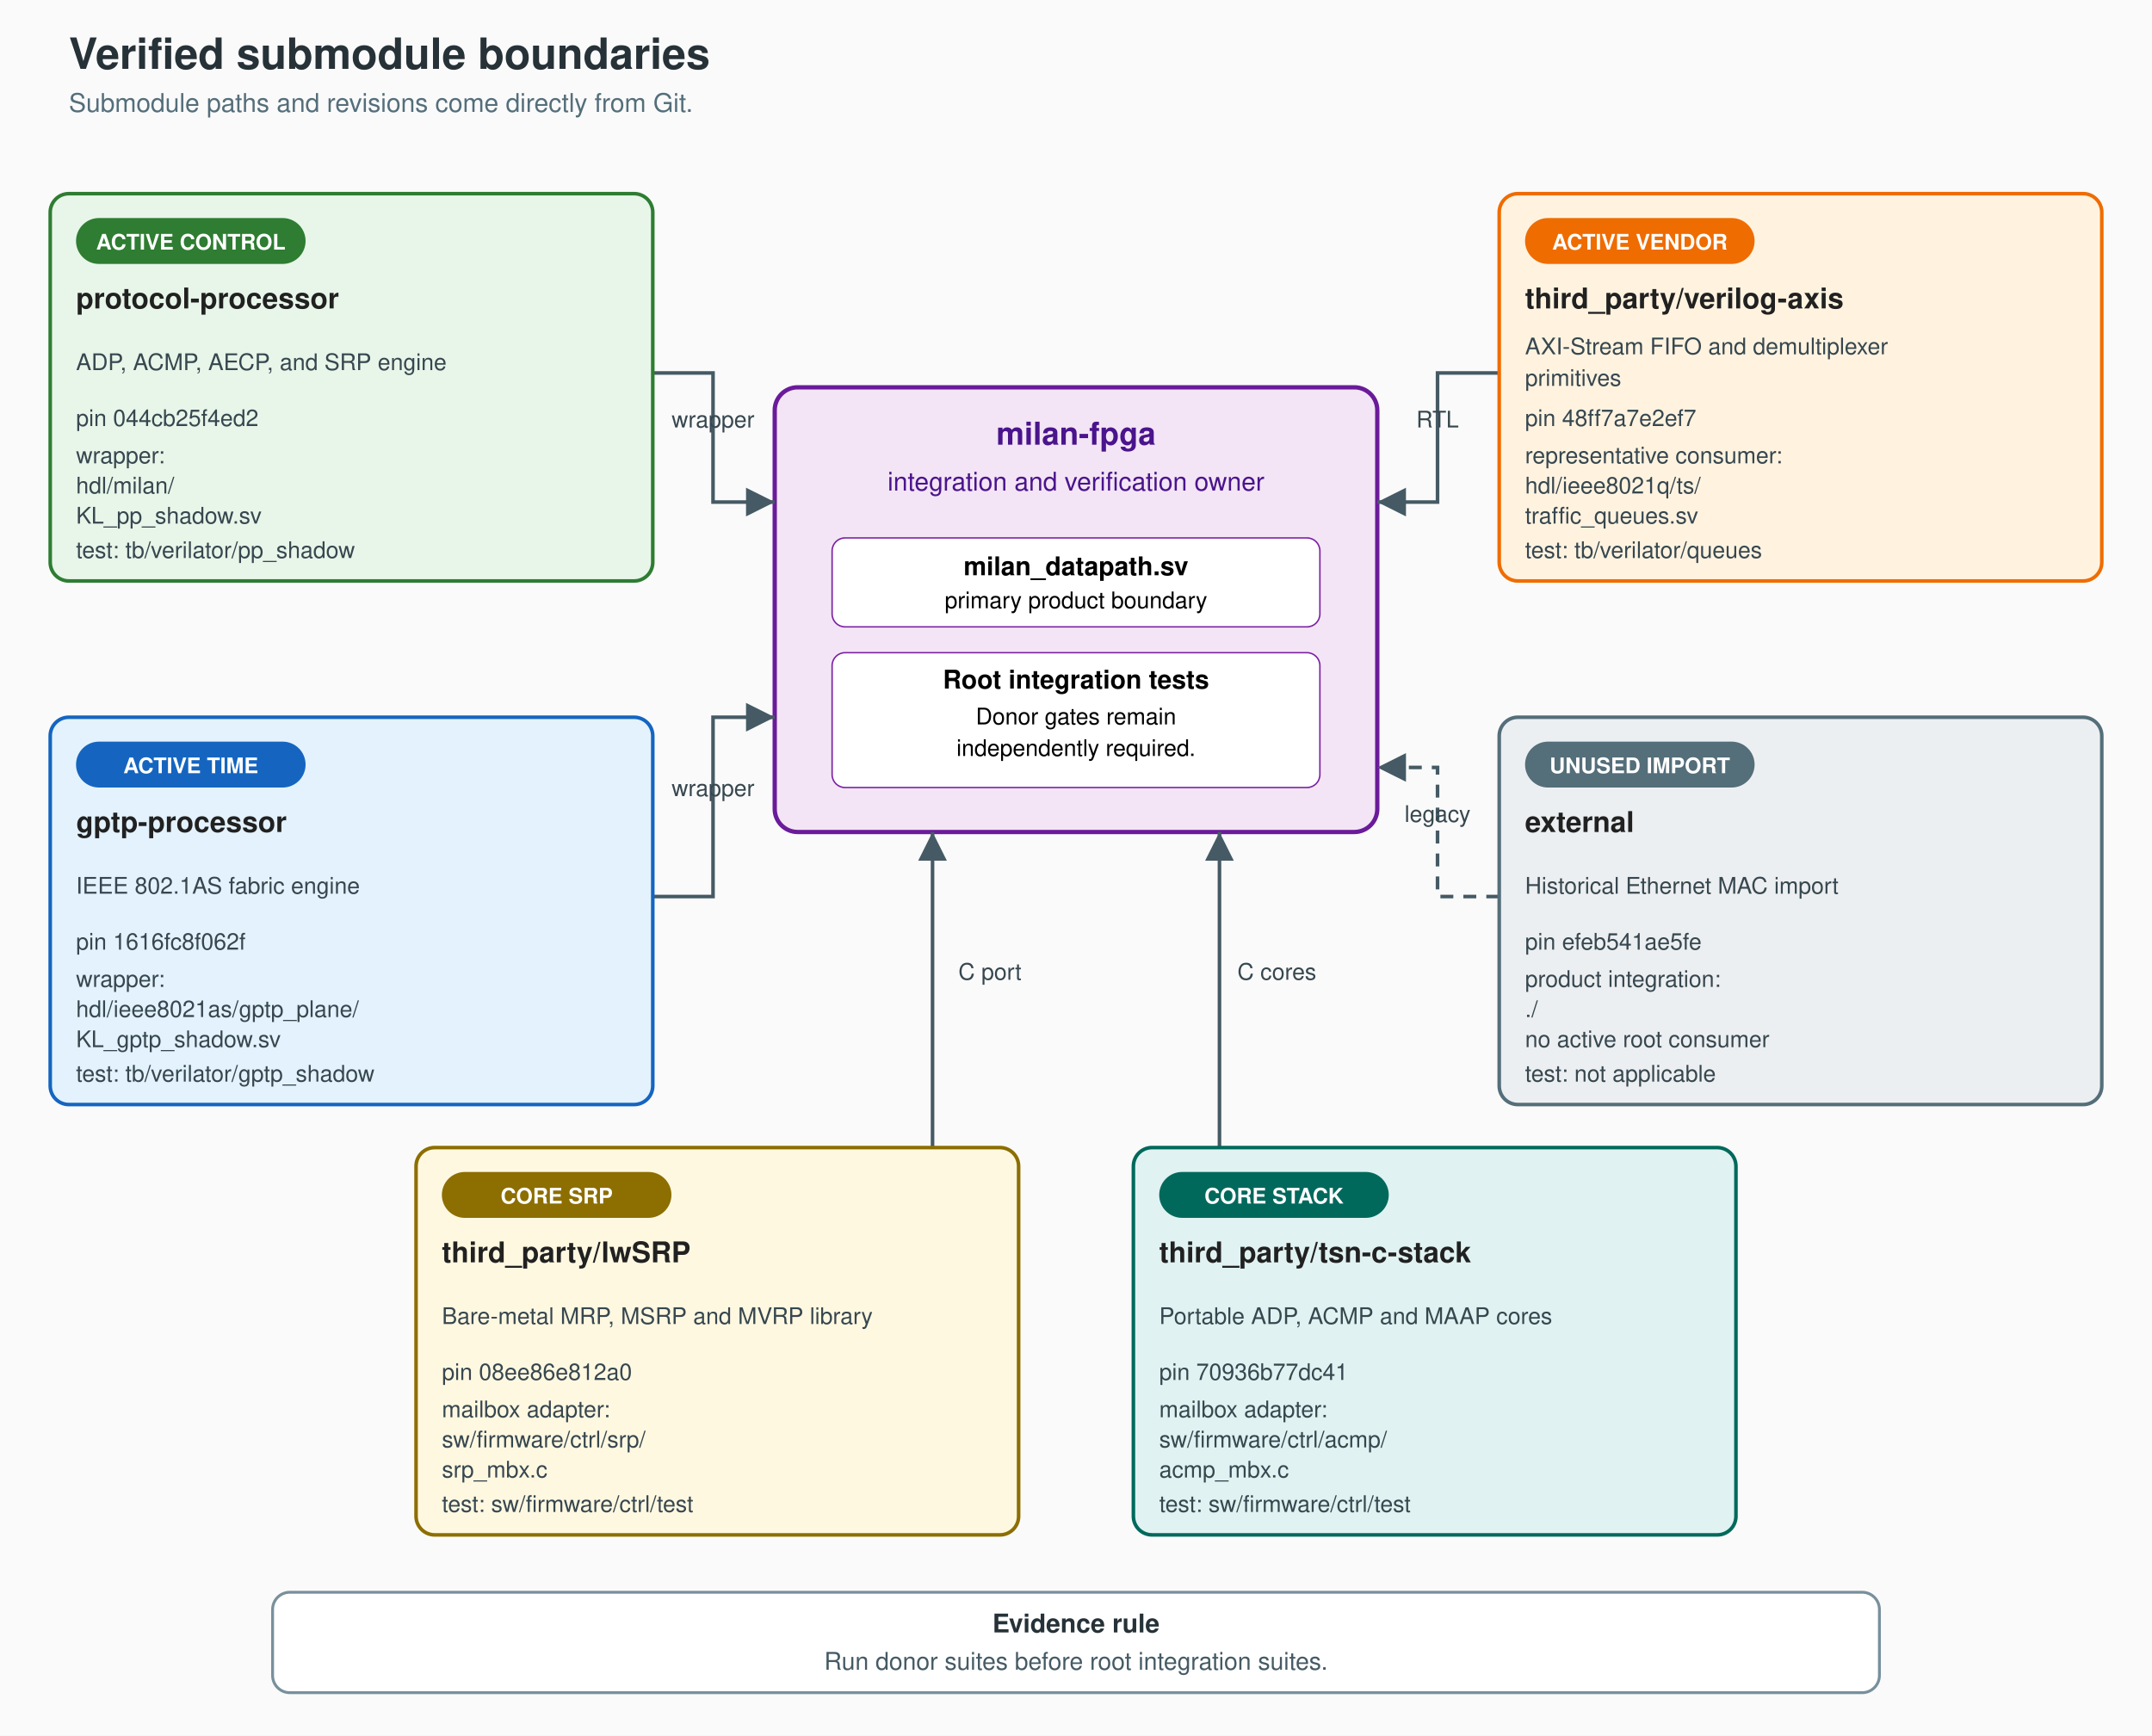
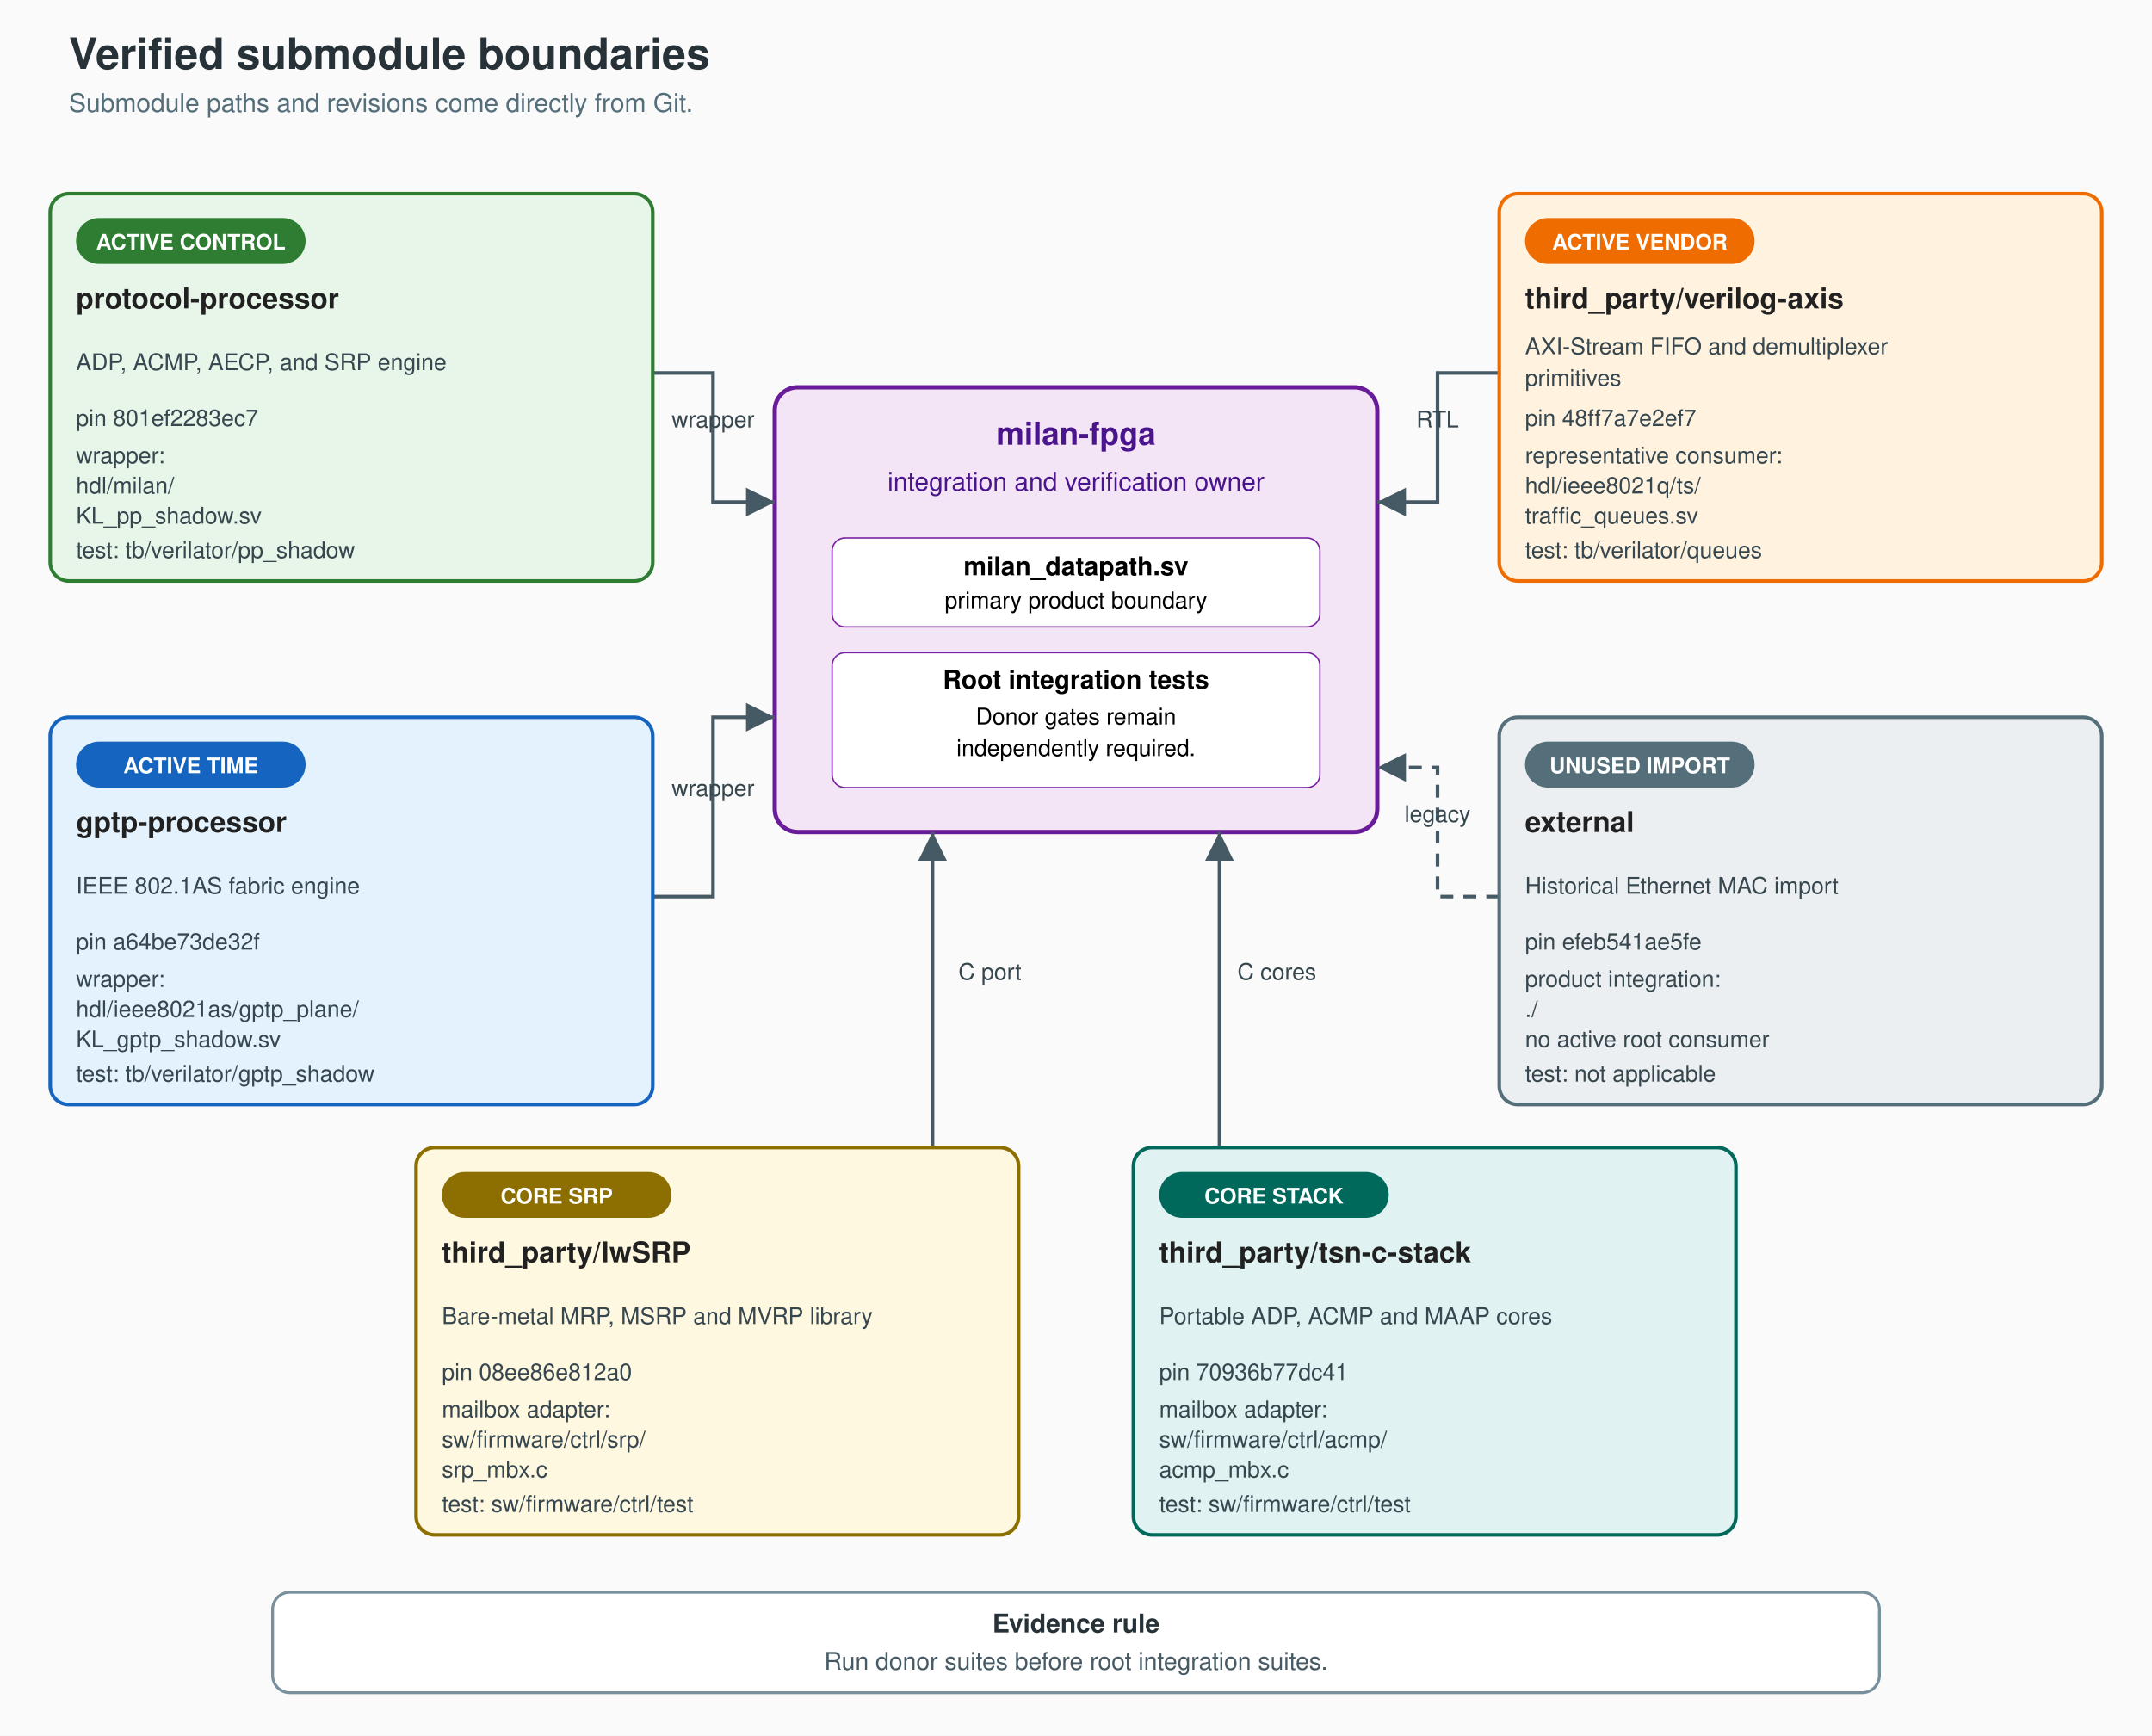
<svg xmlns="http://www.w3.org/2000/svg" width="1500" height="1210" viewBox="0 0 1500 1210" font-family="Helvetica,Arial,sans-serif">
  <rect width="1500" height="1210" fill="#FAFAFA" />
  <defs>
    <marker id="arrow" markerWidth="12" markerHeight="12" refX="8" refY="4" orient="auto">
      <path d="M0,0 L8,4 L0,8 Z" fill="#455A64" />
    </marker>
  </defs>
  <text x="48" y="48" font-size="30" font-weight="bold" fill="#263238">Verified submodule boundaries</text>
  <text x="48" y="78" font-size="18" fill="#546E7A">Submodule paths and revisions come directly from Git.</text>
  <rect x="540" y="270" width="420" height="310" rx="16" fill="#F3E5F5" stroke="#6A1B9A" stroke-width="3" />
  <text x="750" y="310" text-anchor="middle" font-size="22" font-weight="bold" fill="#4A148C">milan-fpga</text>
  <text x="750" y="342" text-anchor="middle" font-size="18" fill="#4A148C">integration and verification owner</text>
  <rect x="580" y="375" width="340" height="62" rx="9" fill="#FFFFFF" stroke="#7B1FA2" />
  <text x="750" y="401" text-anchor="middle" font-size="18" font-weight="bold">milan_datapath.sv</text>
  <text x="750" y="424" text-anchor="middle" font-size="16">primary product boundary</text>
  <rect x="580" y="455" width="340" height="94" rx="9" fill="#FFFFFF" stroke="#7B1FA2" />
  <text x="750" y="480" text-anchor="middle" font-size="18" font-weight="bold">Root integration tests</text>
  <text x="750" y="505" text-anchor="middle" font-size="16">Donor gates remain</text>
  <text x="750" y="527" text-anchor="middle" font-size="16">independently required.</text>
  <path d="M455,260 L497,260 L497,350 L540,350" fill="none" stroke="#455A64" stroke-width="2.5" marker-end="url(#arrow)" />
  <text x="497" y="298" text-anchor="middle" font-size="16" fill="#37474F">wrapper</text>
  <path d="M455,625 L497,625 L497,500 L540,500" fill="none" stroke="#455A64" stroke-width="2.5" marker-end="url(#arrow)" />
  <text x="497" y="555" text-anchor="middle" font-size="16" fill="#37474F">wrapper</text>
  <path d="M1045,260 L1002,260 L1002,350 L960,350" fill="none" stroke="#455A64" stroke-width="2.5" marker-end="url(#arrow)" />
  <text x="1002" y="298" text-anchor="middle" font-size="16" fill="#37474F">RTL</text>
  <path d="M1045,625 L1002,625 L1002,535 L960,535" fill="none" stroke="#455A64" stroke-width="2.5" marker-end="url(#arrow)" stroke-dasharray="9,7" />
  <text x="1002" y="573" text-anchor="middle" font-size="16" fill="#37474F">legacy</text>
  <path d="M650,800 L650,800 L650,580 L650,580" fill="none" stroke="#455A64" stroke-width="2.5" marker-end="url(#arrow)" />
  <text x="690" y="683" text-anchor="middle" font-size="16" fill="#37474F">C port</text>
  <path d="M850,800 L850,800 L850,580 L850,580" fill="none" stroke="#455A64" stroke-width="2.5" marker-end="url(#arrow)" />
  <text x="890" y="683" text-anchor="middle" font-size="16" fill="#37474F">C cores</text>
  <rect x="35" y="135" width="420" height="270" rx="13" fill="#E8F5E9" stroke="#2E7D32" stroke-width="2.5" />
  <rect x="53" y="152" width="160" height="32" rx="16" fill="#2E7D32" />
  <text x="133" y="174" text-anchor="middle" font-size="15" font-weight="bold" fill="#FFFFFF">ACTIVE CONTROL</text>
  <text x="53" y="215" font-size="20" font-weight="bold" fill="#212121">protocol-processor</text>
  <text x="53" y="258" font-size="16" fill="#37474F">ADP, ACMP, AECP, and SRP engine</text>
-   <text x="53" y="297" font-size="16" fill="#37474F">pin 044cb25f4ed2</text>
+   <text x="53" y="297" font-size="16" fill="#37474F">pin 801ef2283ec7</text>
  <text x="53" y="323" font-size="16" fill="#37474F">wrapper:</text>
  <text x="53" y="344" font-size="16" fill="#37474F">hdl/milan/</text>
  <text x="53" y="365" font-size="16" fill="#37474F">KL_pp_shadow.sv</text>
  <text x="53" y="389" font-size="16" fill="#37474F">test: tb/verilator/pp_shadow</text>
  <rect x="35" y="500" width="420" height="270" rx="13" fill="#E3F2FD" stroke="#1565C0" stroke-width="2.5" />
  <rect x="53" y="517" width="160" height="32" rx="16" fill="#1565C0" />
  <text x="133" y="539" text-anchor="middle" font-size="15" font-weight="bold" fill="#FFFFFF">ACTIVE TIME</text>
  <text x="53" y="580" font-size="20" font-weight="bold" fill="#212121">gptp-processor</text>
  <text x="53" y="623" font-size="16" fill="#37474F">IEEE 802.1AS fabric engine</text>
-   <text x="53" y="662" font-size="16" fill="#37474F">pin 1616fc8f062f</text>
+   <text x="53" y="662" font-size="16" fill="#37474F">pin a64be73de32f</text>
  <text x="53" y="688" font-size="16" fill="#37474F">wrapper:</text>
  <text x="53" y="709" font-size="16" fill="#37474F">hdl/ieee8021as/gptp_plane/</text>
  <text x="53" y="730" font-size="16" fill="#37474F">KL_gptp_shadow.sv</text>
  <text x="53" y="754" font-size="16" fill="#37474F">test: tb/verilator/gptp_shadow</text>
  <rect x="1045" y="135" width="420" height="270" rx="13" fill="#FFF3E0" stroke="#EF6C00" stroke-width="2.5" />
  <rect x="1063" y="152" width="160" height="32" rx="16" fill="#EF6C00" />
  <text x="1143" y="174" text-anchor="middle" font-size="15" font-weight="bold" fill="#FFFFFF">ACTIVE VENDOR</text>
  <text x="1063" y="215" font-size="20" font-weight="bold" fill="#212121">third_party/verilog-axis</text>
  <text x="1063" y="247" font-size="16" fill="#37474F">AXI-Stream FIFO and demultiplexer</text>
  <text x="1063" y="269" font-size="16" fill="#37474F">primitives</text>
  <text x="1063" y="297" font-size="16" fill="#37474F">pin 48ff7a7e2ef7</text>
  <text x="1063" y="323" font-size="16" fill="#37474F">representative consumer:</text>
  <text x="1063" y="344" font-size="16" fill="#37474F">hdl/ieee8021q/ts/</text>
  <text x="1063" y="365" font-size="16" fill="#37474F">traffic_queues.sv</text>
  <text x="1063" y="389" font-size="16" fill="#37474F">test: tb/verilator/queues</text>
  <rect x="1045" y="500" width="420" height="270" rx="13" fill="#ECEFF1" stroke="#546E7A" stroke-width="2.5" />
  <rect x="1063" y="517" width="160" height="32" rx="16" fill="#546E7A" />
  <text x="1143" y="539" text-anchor="middle" font-size="15" font-weight="bold" fill="#FFFFFF">UNUSED IMPORT</text>
  <text x="1063" y="580" font-size="20" font-weight="bold" fill="#212121">external</text>
  <text x="1063" y="623" font-size="16" fill="#37474F">Historical Ethernet MAC import</text>
  <text x="1063" y="662" font-size="16" fill="#37474F">pin efeb541ae5fe</text>
  <text x="1063" y="688" font-size="16" fill="#37474F">product integration:</text>
  <text x="1063" y="709" font-size="16" fill="#37474F">./</text>
  <text x="1063" y="730" font-size="16" fill="#37474F">no active root consumer</text>
  <text x="1063" y="754" font-size="16" fill="#37474F">test: not applicable</text>
  <rect x="290" y="800" width="420" height="270" rx="13" fill="#FFF8E1" stroke="#8D6E00" stroke-width="2.5" />
  <rect x="308" y="817" width="160" height="32" rx="16" fill="#8D6E00" />
  <text x="388" y="839" text-anchor="middle" font-size="15" font-weight="bold" fill="#FFFFFF">CORE SRP</text>
  <text x="308" y="880" font-size="20" font-weight="bold" fill="#212121">third_party/lwSRP</text>
  <text x="308" y="923" font-size="16" fill="#37474F">Bare-metal MRP, MSRP and MVRP library</text>
  <text x="308" y="962" font-size="16" fill="#37474F">pin 08ee86e812a0</text>
  <text x="308" y="988" font-size="16" fill="#37474F">mailbox adapter:</text>
  <text x="308" y="1009" font-size="16" fill="#37474F">sw/firmware/ctrl/srp/</text>
  <text x="308" y="1030" font-size="16" fill="#37474F">srp_mbx.c</text>
  <text x="308" y="1054" font-size="16" fill="#37474F">test: sw/firmware/ctrl/test</text>
  <rect x="790" y="800" width="420" height="270" rx="13" fill="#E0F2F1" stroke="#00695C" stroke-width="2.5" />
  <rect x="808" y="817" width="160" height="32" rx="16" fill="#00695C" />
  <text x="888" y="839" text-anchor="middle" font-size="15" font-weight="bold" fill="#FFFFFF">CORE STACK</text>
  <text x="808" y="880" font-size="20" font-weight="bold" fill="#212121">third_party/tsn-c-stack</text>
  <text x="808" y="923" font-size="16" fill="#37474F">Portable ADP, ACMP and MAAP cores</text>
  <text x="808" y="962" font-size="16" fill="#37474F">pin 70936b77dc41</text>
  <text x="808" y="988" font-size="16" fill="#37474F">mailbox adapter:</text>
  <text x="808" y="1009" font-size="16" fill="#37474F">sw/firmware/ctrl/acmp/</text>
  <text x="808" y="1030" font-size="16" fill="#37474F">acmp_mbx.c</text>
  <text x="808" y="1054" font-size="16" fill="#37474F">test: sw/firmware/ctrl/test</text>
  <rect x="190" y="1110" width="1120" height="70" rx="12" fill="#FFFFFF" stroke="#78909C" stroke-width="2" />
  <text x="750" y="1138" text-anchor="middle" font-size="18" font-weight="bold" fill="#263238">Evidence rule</text>
  <text x="750" y="1164" text-anchor="middle" font-size="17" fill="#455A64">Run donor suites before root integration suites.</text>
</svg>
